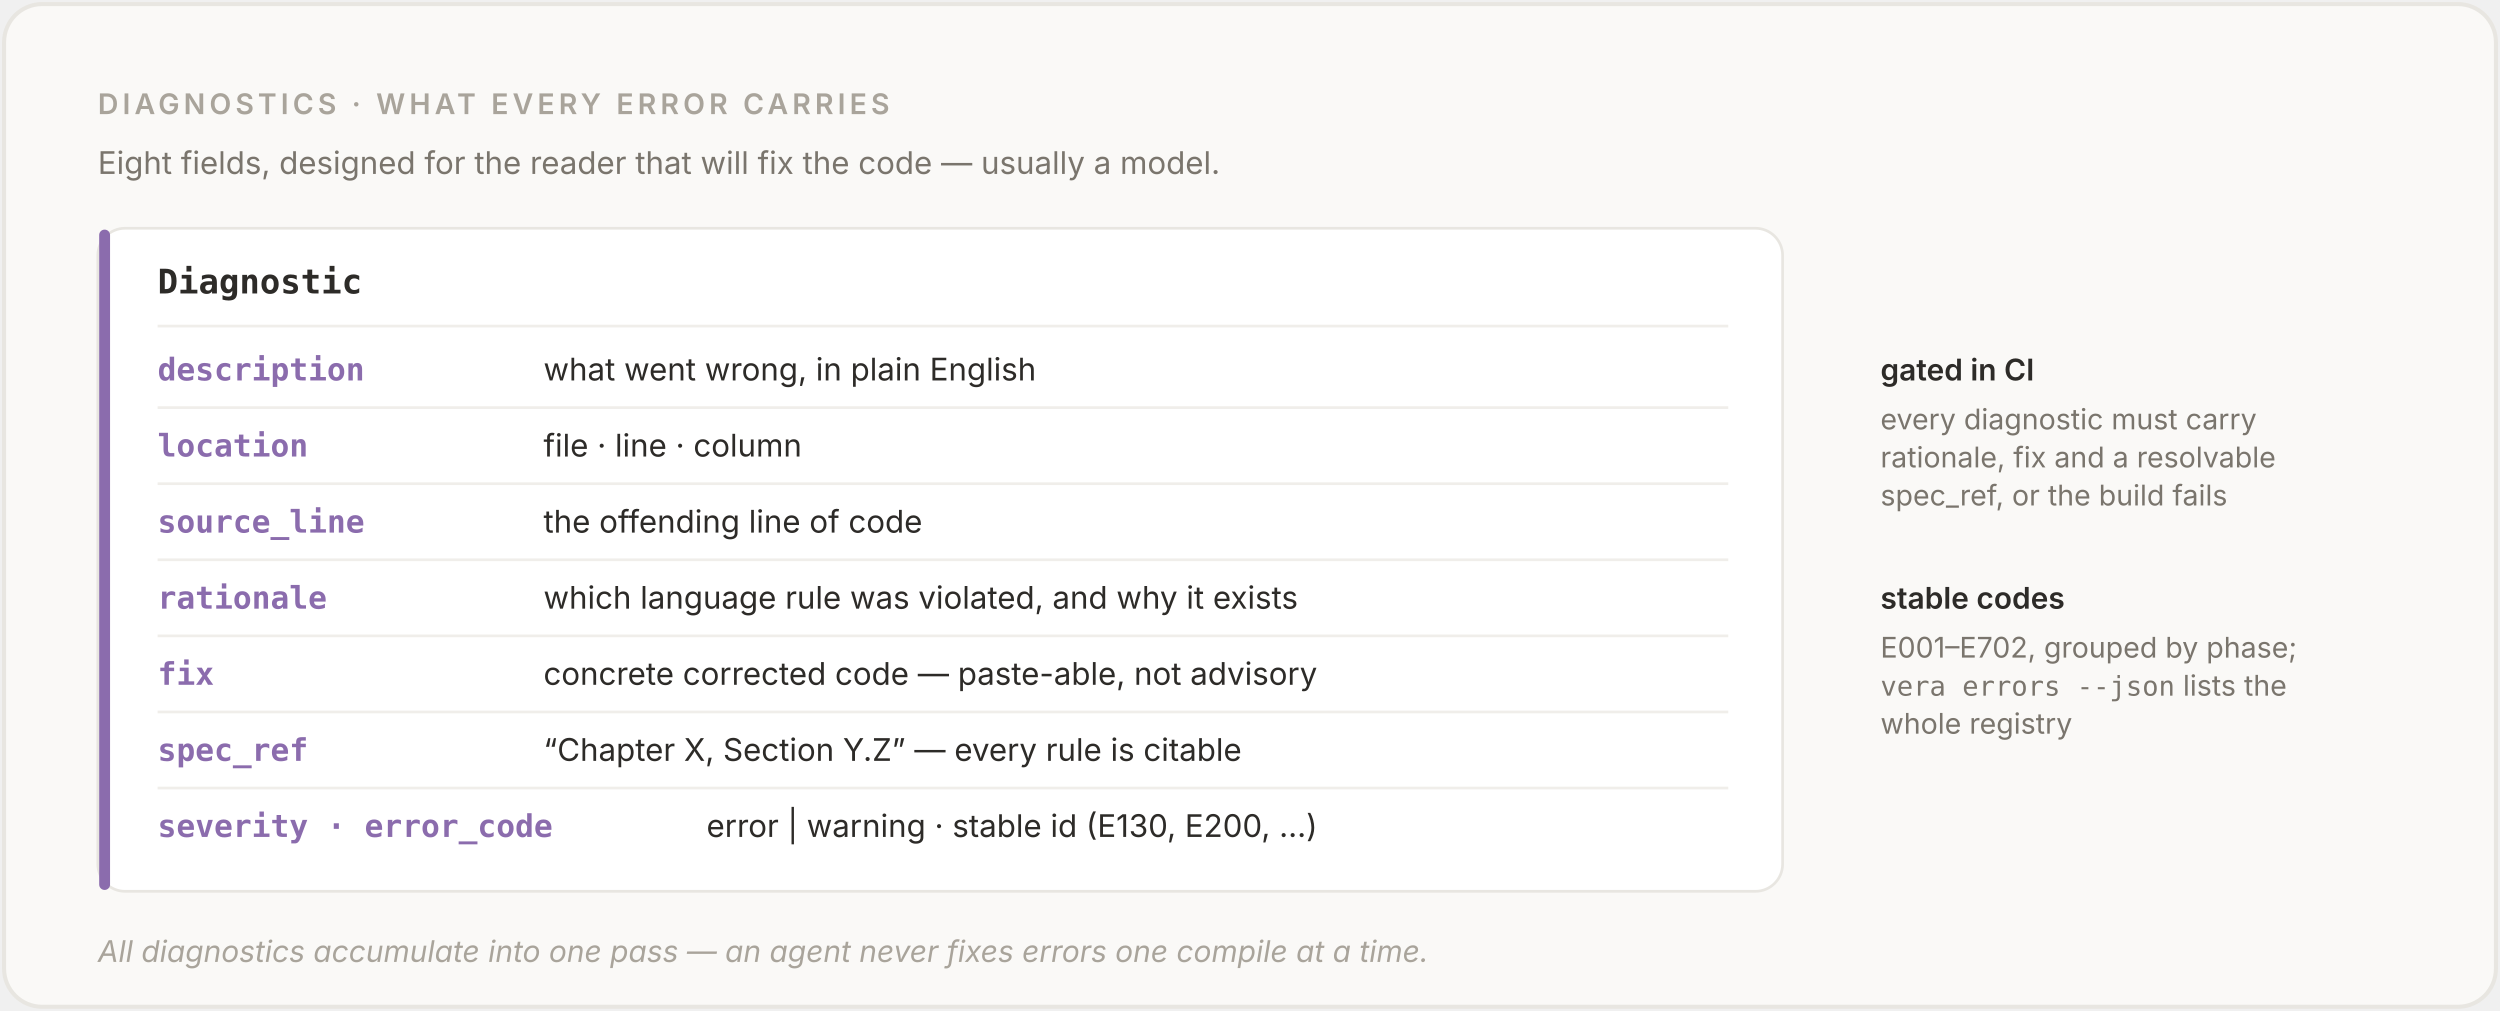
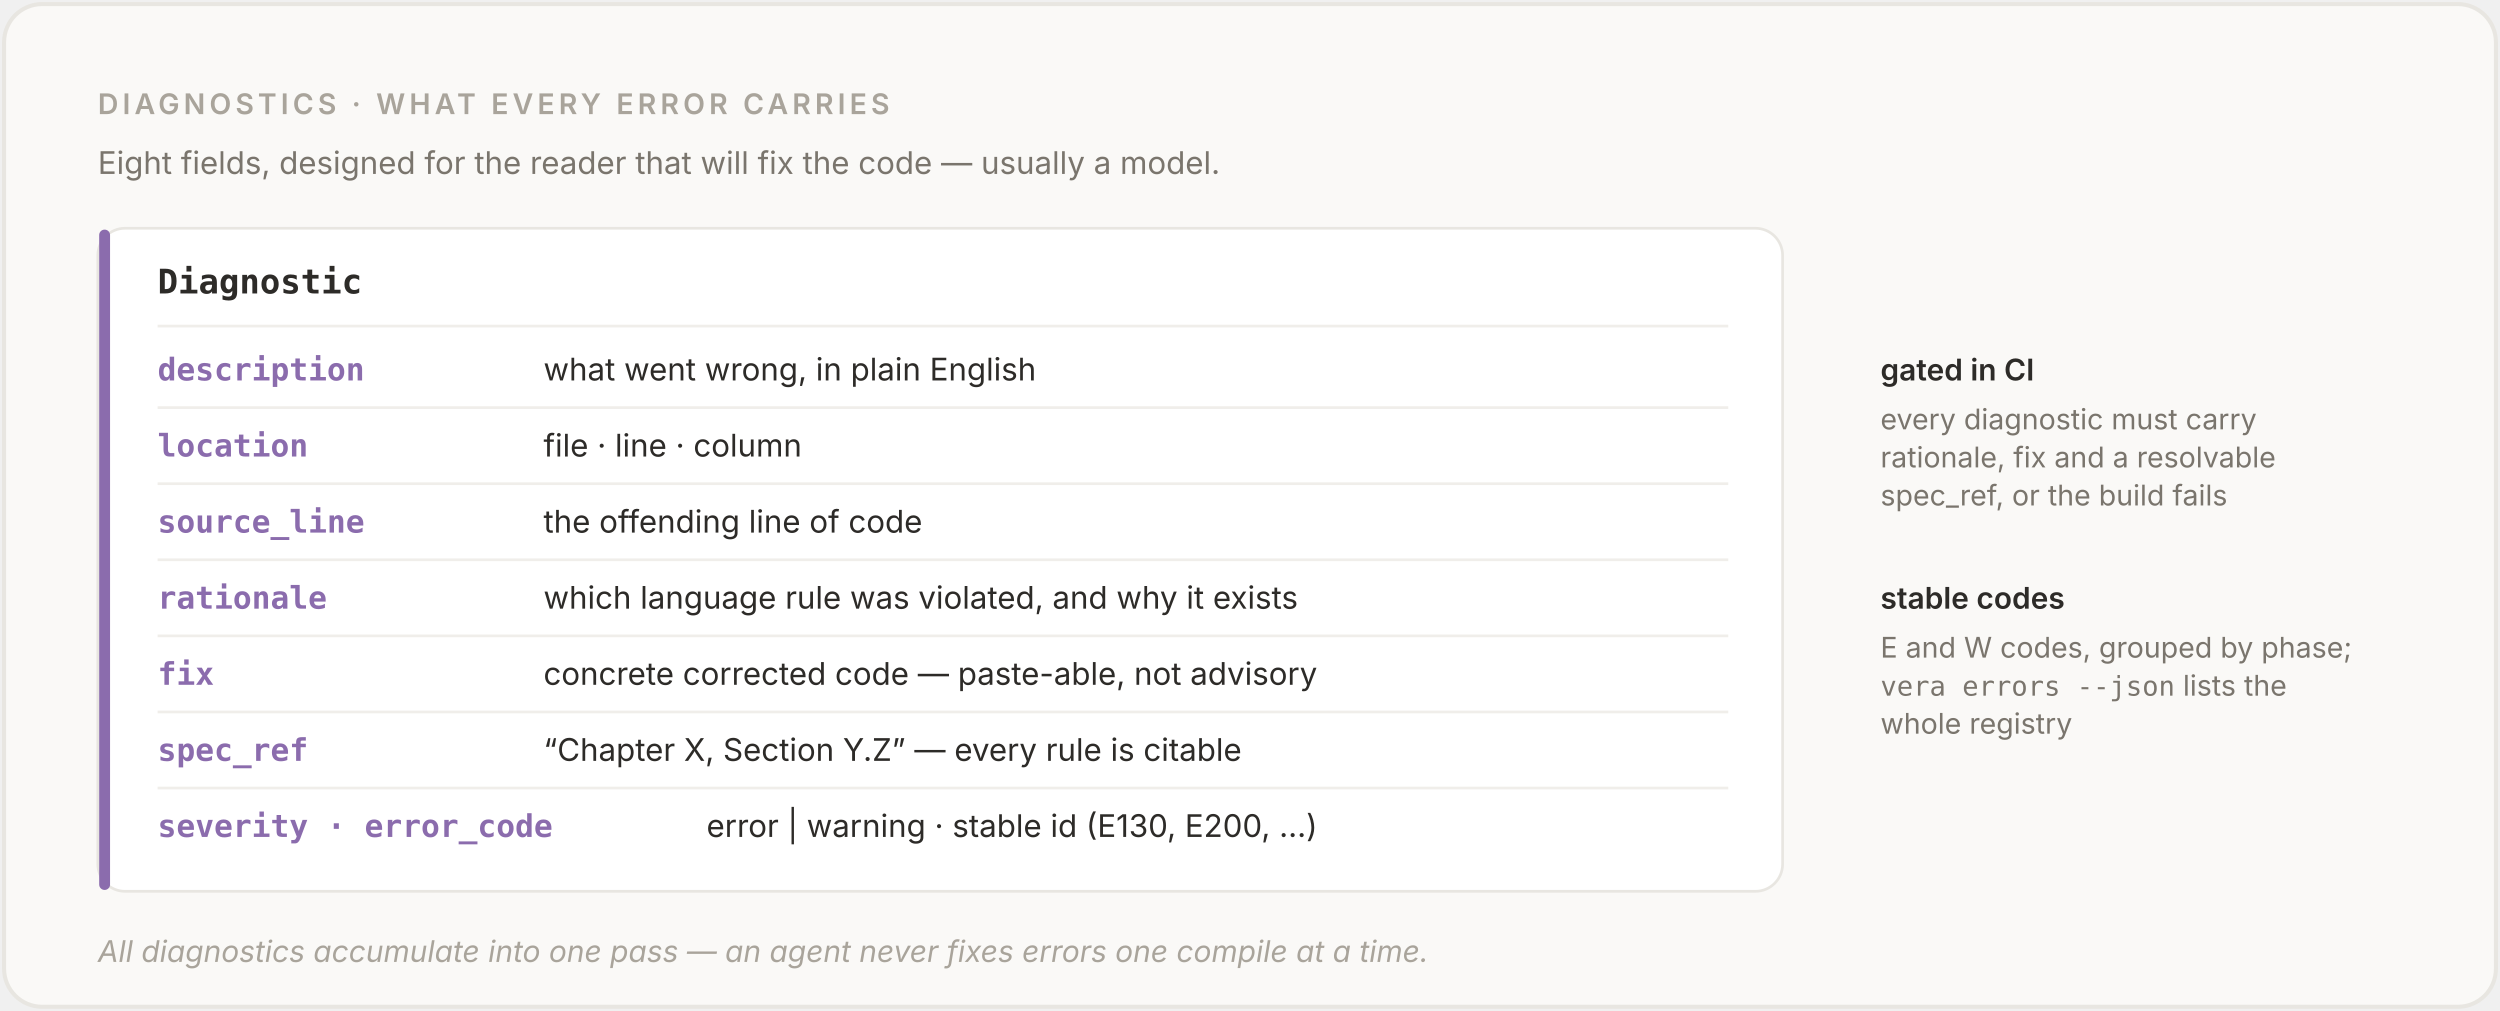
<svg xmlns="http://www.w3.org/2000/svg" width="920" height="372" viewBox="0 0 920 372" role="img" aria-labelledby="title">
  <defs>
    <style>
      .f  { font-family: -apple-system, BlinkMacSystemFont, 'Segoe UI', system-ui, sans-serif; }
      .m  { font-family: 'SF Mono', Menlo, Monaco, Consolas, monospace; }
      .micro { font-size: 10.5px; font-weight: 600; letter-spacing: 1.5px; fill: #a9a49b; }
      .sub { font-size: 11.5px; fill: #7a756d; }
      .fname { font-size: 11.5px; font-weight: 600; fill: #8b6cad; }
      .fdesc { font-size: 11.5px; fill: #2d2b28; }
      .frow { stroke: #f0eeea; stroke-width: 1; }
      .footi { font-size: 11px; font-style: italic; fill: #a9a49b; }
    </style>
  </defs>
  <rect x="1.5" y="1.5" width="917" height="369" rx="14" fill="#faf9f7" stroke="#e8e6e1" stroke-width="1.5" />
  <text class="f micro" x="36" y="42">DIAGNOSTICS · WHAT EVERY ERROR CARRIES</text>
  <text class="f sub" x="36" y="64">Eight fields, designed for the reader that will fix the code — usually a model.</text>
  <rect x="36" y="84" width="620" height="244" rx="10" fill="#ffffff" stroke="#e8e6e1" />
  <rect x="36.5" y="84.5" width="4" height="243" rx="2" fill="#8b6cad" />
  <text class="m" x="58" y="108" font-size="12.5px" font-weight="600" fill="#2d2b28">Diagnostic</text>
  <line class="frow" x1="58" y1="120" x2="636" y2="120" />
  <text class="m fname" x="58" y="140">description</text>
  <text class="f fdesc" x="200" y="140">what went wrong, in plain English</text>
  <line class="frow" x1="58" y1="150" x2="636" y2="150" />
  <text class="m fname" x="58" y="168">location</text>
  <text class="f fdesc" x="200" y="168">file · line · column</text>
  <line class="frow" x1="58" y1="178" x2="636" y2="178" />
  <text class="m fname" x="58" y="196">source_line</text>
  <text class="f fdesc" x="200" y="196">the offending line of code</text>
  <line class="frow" x1="58" y1="206" x2="636" y2="206" />
  <text class="m fname" x="58" y="224">rationale</text>
  <text class="f fdesc" x="200" y="224">which language rule was violated, and why it exists</text>
  <line class="frow" x1="58" y1="234" x2="636" y2="234" />
  <text class="m fname" x="58" y="252">fix</text>
  <text class="f fdesc" x="200" y="252">concrete corrected code — paste-able, not advisory</text>
  <line class="frow" x1="58" y1="262" x2="636" y2="262" />
  <text class="m fname" x="58" y="280">spec_ref</text>
  <text class="f fdesc" x="200" y="280">“Chapter X, Section Y.Z” — every rule is citable</text>
  <line class="frow" x1="58" y1="290" x2="636" y2="290" />
  <text class="m fname" x="58" y="308">severity · error_code</text>
  <text class="f fdesc" x="260" y="308">error | warning · stable id (E130, E200, …)</text>
  <text class="f" x="692" y="140" font-size="11px" font-weight="600" fill="#2d2b28">gated in CI</text>
  <text class="f" x="692" y="158" font-size="10.5px" fill="#7a756d">every diagnostic must carry</text>
  <text class="f" x="692" y="172" font-size="10.5px" fill="#7a756d">rationale, fix and a resolvable</text>
  <text class="f" x="692" y="186" font-size="10.5px" fill="#7a756d">spec_ref, or the build fails</text>
  <text class="f" x="692" y="224" font-size="11px" font-weight="600" fill="#2d2b28">stable codes</text>
-   <text class="f" x="692" y="242" font-size="10.5px" fill="#7a756d">E001–E702, grouped by phase;</text>
+   <text class="f" x="692" y="242" font-size="10.5px" fill="#7a756d">E and W codes, grouped by phase;</text>
  <text class="f" x="692" y="256" font-size="10.5px" fill="#7a756d">
    <tspan class="m" font-size="10px">vera errors --json</tspan> lists the</text>
  <text class="f" x="692" y="270" font-size="10.5px" fill="#7a756d">whole registry</text>
  <text class="f footi" x="36" y="354">All diagnostics accumulate into one pass — an agent never fixes errors one compile at a time.</text>
</svg>
